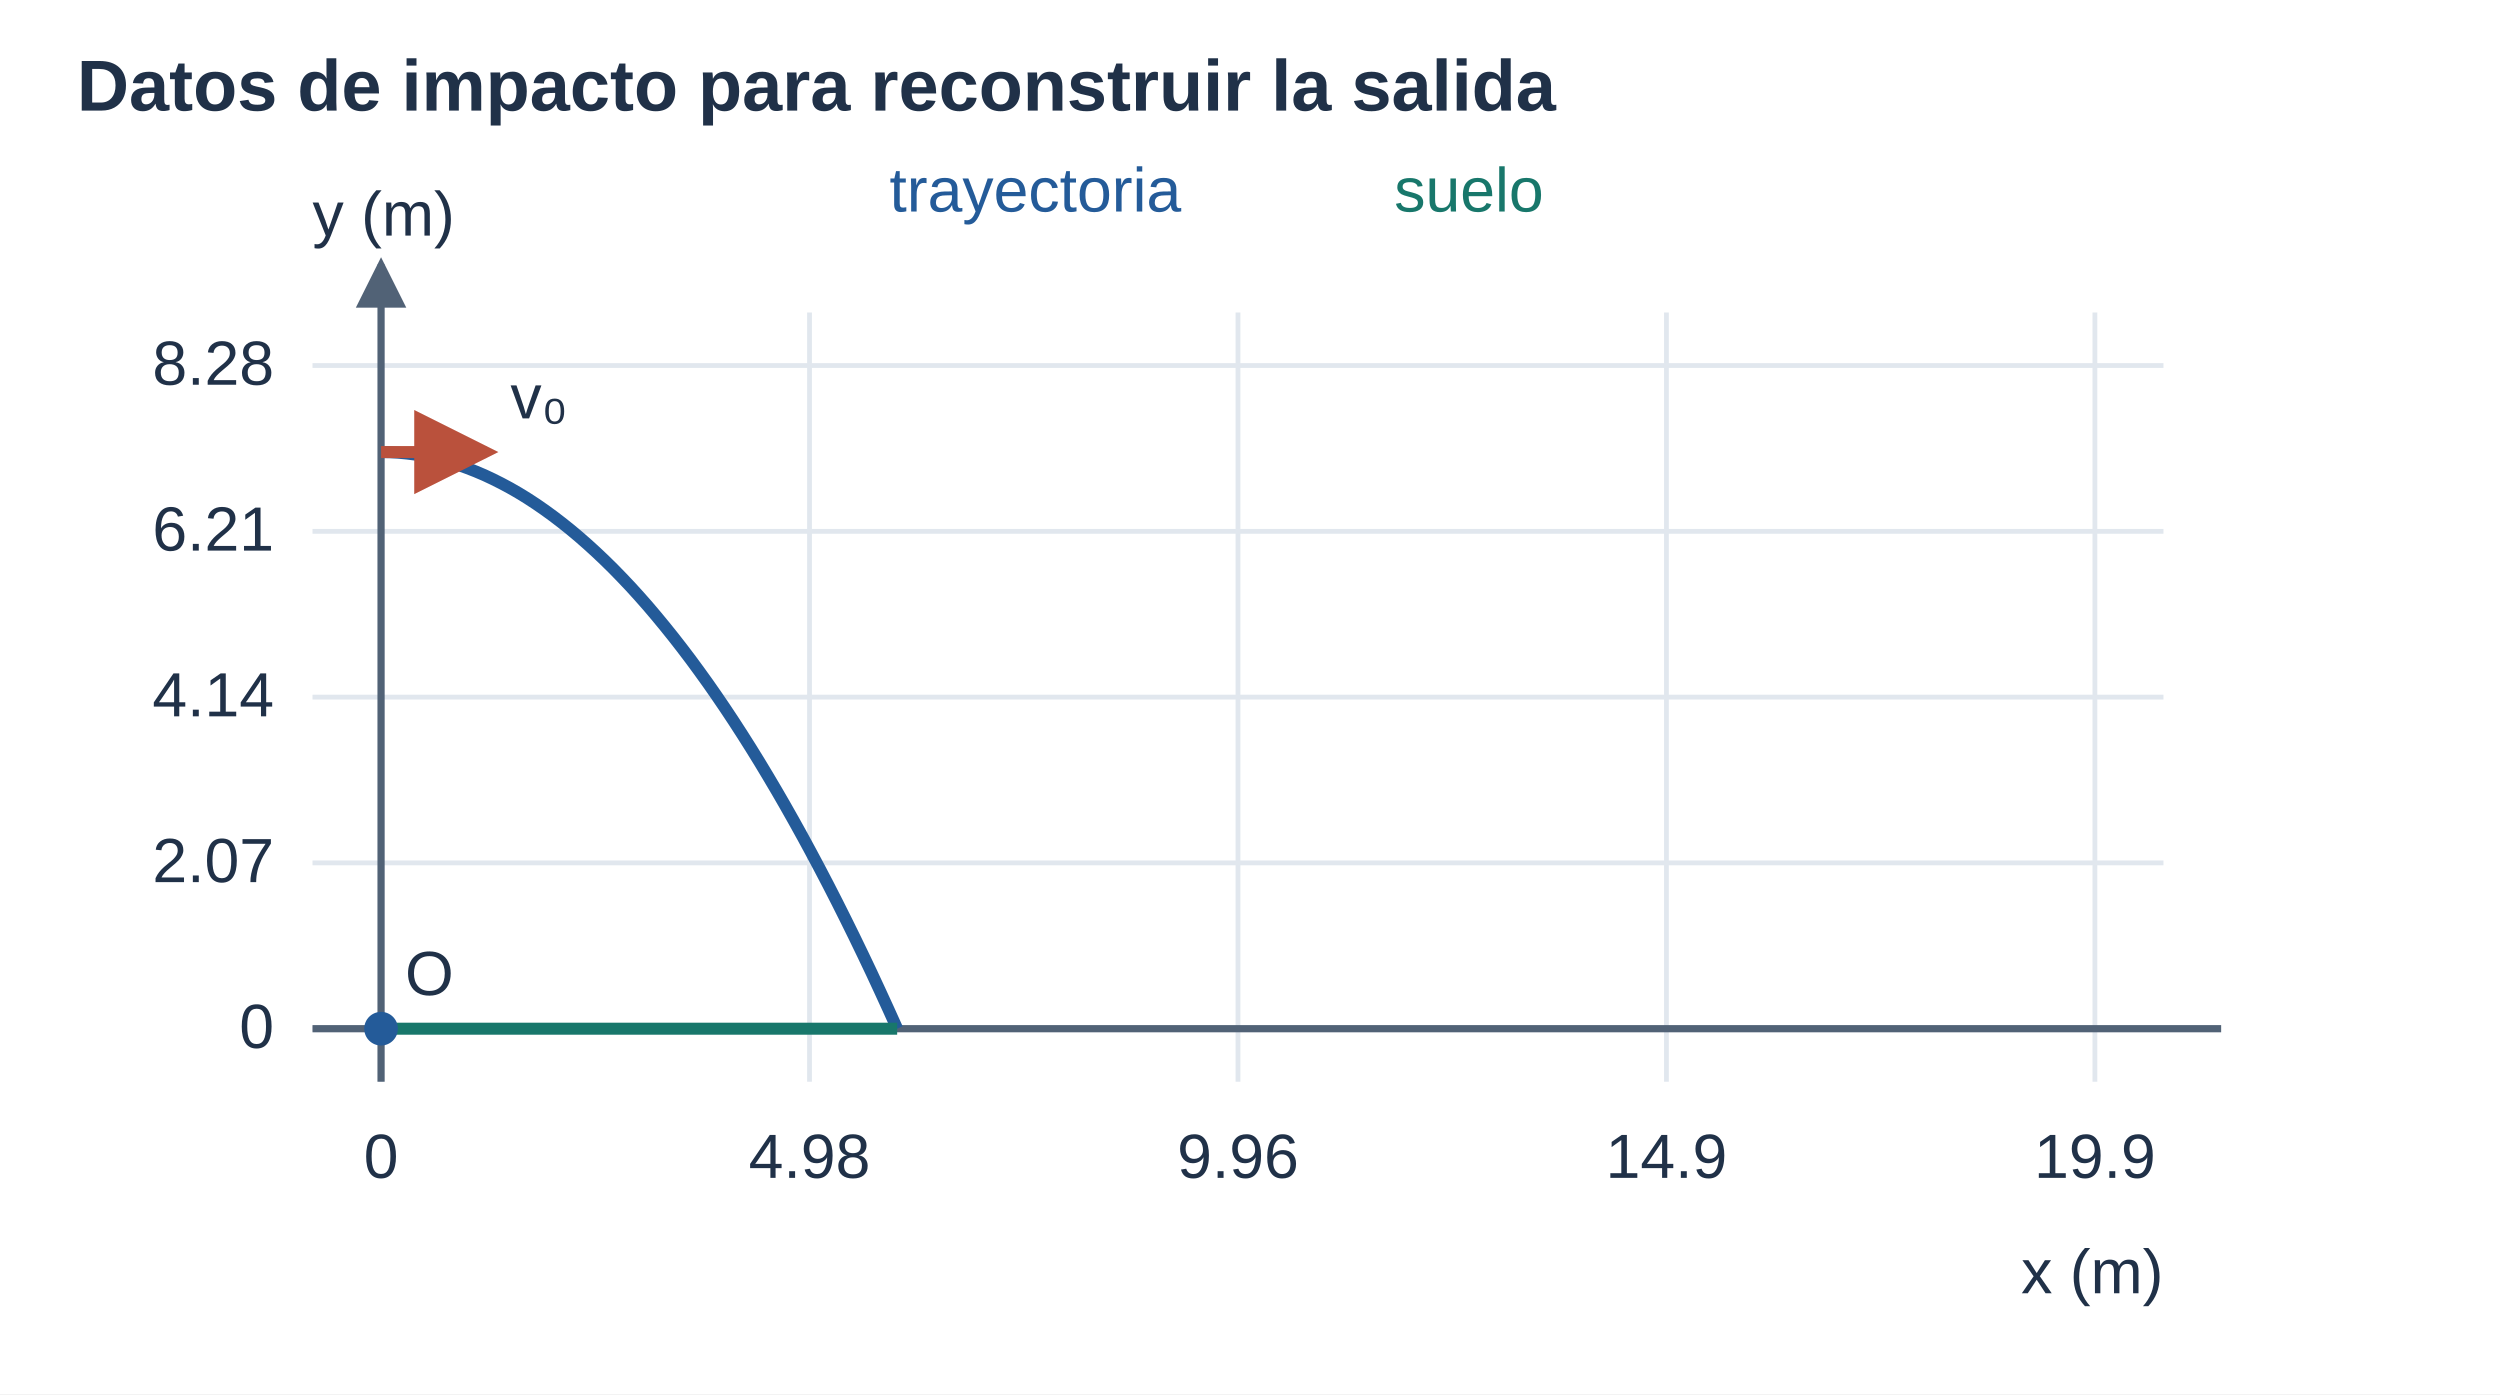
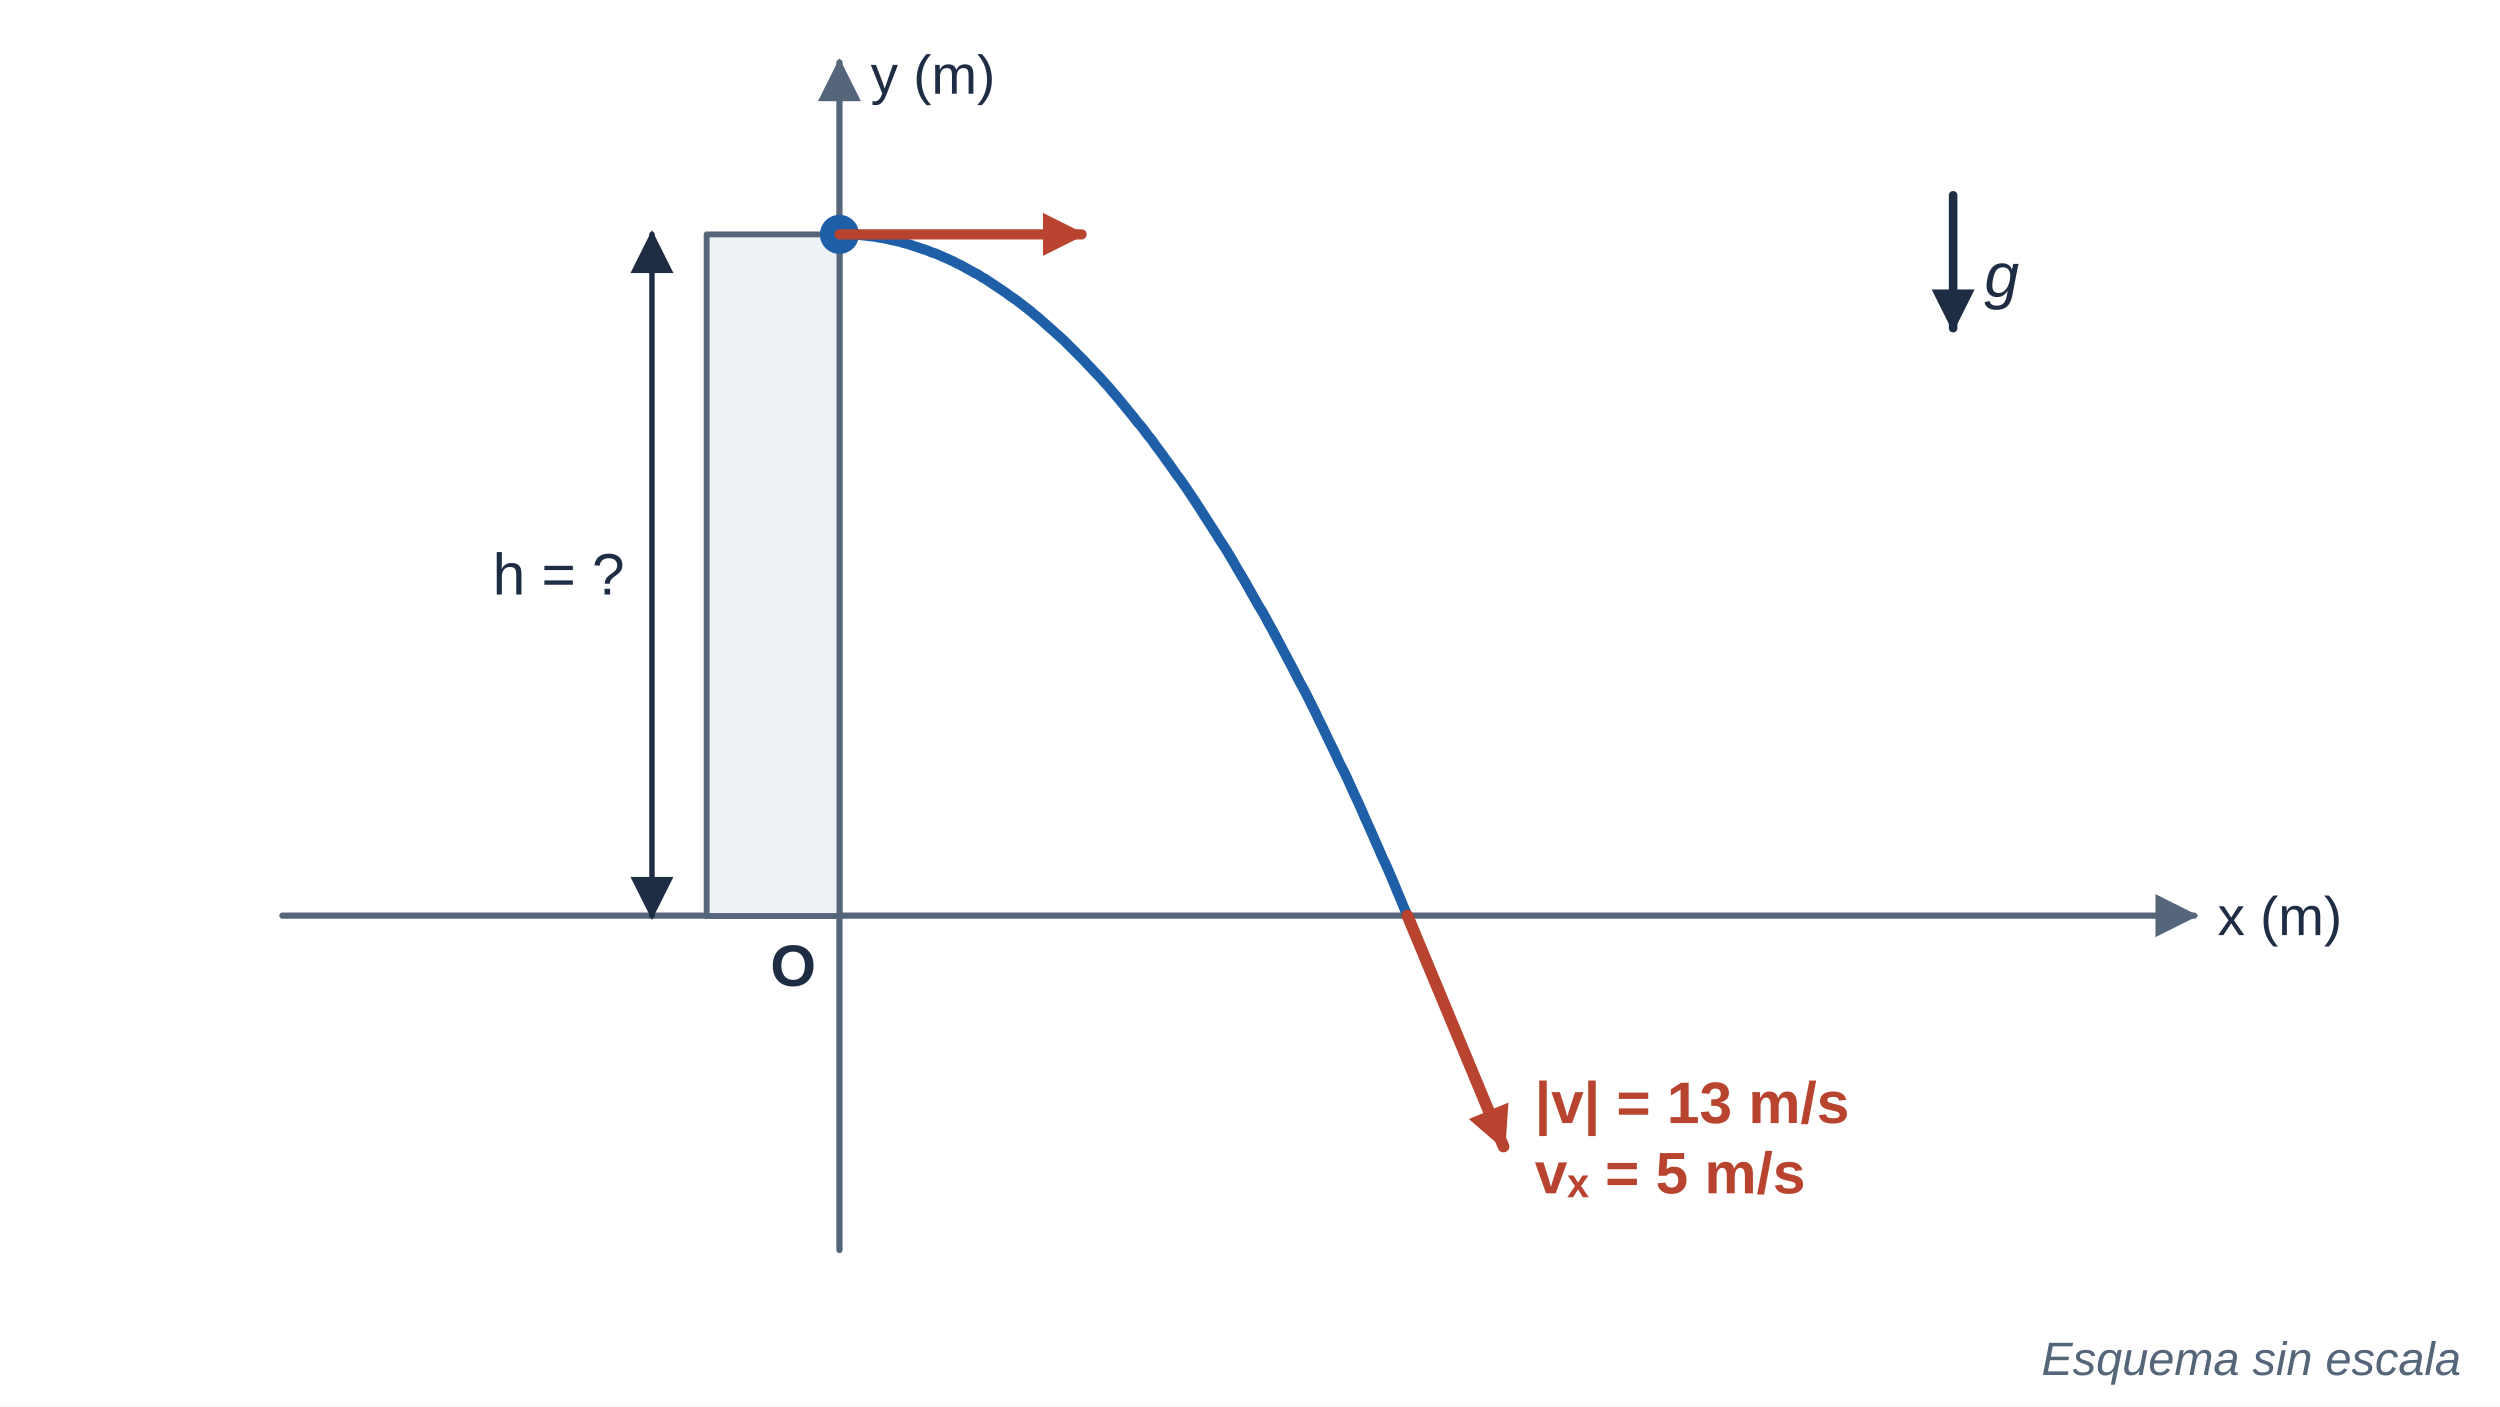
- <svg xmlns="http://www.w3.org/2000/svg" viewBox="0 0 520 290" role="img" aria-labelledby="title desc" style="max-width:100%;height:auto">
+ <svg xmlns="http://www.w3.org/2000/svg" viewBox="0 0 640 360" role="img" aria-labelledby="title desc" style="max-width:100%;height:auto">
  <defs>
-     <marker id="arrow" markerWidth="7" markerHeight="7" refX="6" refY="3.5" orient="auto-start-reverse">
-       <path d="M0 0 L7 3.5 L0 7Z" fill="context-stroke" />
+     <marker id="ah-blue" viewBox="0 0 10 10" refX="9" refY="5" markerWidth="11" markerHeight="11" markerUnits="userSpaceOnUse" orient="auto-start-reverse">
+       <path d="M0 0L10 5L0 10Z" fill="#1f5fa8" />
+     </marker>
+     <marker id="ah-red" viewBox="0 0 10 10" refX="9" refY="5" markerWidth="11" markerHeight="11" markerUnits="userSpaceOnUse" orient="auto-start-reverse">
+       <path d="M0 0L10 5L0 10Z" fill="#b8432f" />
+     </marker>
+     <marker id="ah-green" viewBox="0 0 10 10" refX="9" refY="5" markerWidth="11" markerHeight="11" markerUnits="userSpaceOnUse" orient="auto-start-reverse">
+       <path d="M0 0L10 5L0 10Z" fill="#16756a" />
+     </marker>
+     <marker id="ah-purple" viewBox="0 0 10 10" refX="9" refY="5" markerWidth="11" markerHeight="11" markerUnits="userSpaceOnUse" orient="auto-start-reverse">
+       <path d="M0 0L10 5L0 10Z" fill="#6d4fb0" />
+     </marker>
+     <marker id="ah-muted" viewBox="0 0 10 10" refX="9" refY="5" markerWidth="11" markerHeight="11" markerUnits="userSpaceOnUse" orient="auto-start-reverse">
+       <path d="M0 0L10 5L0 10Z" fill="#55657a" />
+     </marker>
+     <marker id="ah-ink" viewBox="0 0 10 10" refX="9" refY="5" markerWidth="11" markerHeight="11" markerUnits="userSpaceOnUse" orient="auto-start-reverse">
+       <path d="M0 0L10 5L0 10Z" fill="#1f2d44" />
    </marker>
  </defs>
-   <rect width="100%" height="100%" fill="white" />
-   <g font-family="Arial,sans-serif" font-size="13" fill="#203148">
-     <text x="16" y="23" font-size="15" font-weight="bold">Datos de impacto para reconstruir la salida</text>
-     <path d="M79.26 65V225 M65 213.97H450" stroke="#e1e7ee" fill="none" />
-     <text x="79.26" y="245" text-anchor="middle">0</text>
-     <text x="57" y="217.97" text-anchor="end">0</text>
-     <path d="M168.38 65V225 M65 179.48H450" stroke="#e1e7ee" fill="none" />
-     <text x="168.38" y="245" text-anchor="middle">4.98</text>
-     <text x="57" y="183.48" text-anchor="end">2.07</text>
-     <path d="M257.50 65V225 M65 145.00H450" stroke="#e1e7ee" fill="none" />
-     <text x="257.50" y="245" text-anchor="middle">9.96</text>
-     <text x="57" y="149.00" text-anchor="end">4.14</text>
-     <path d="M346.62 65V225 M65 110.52H450" stroke="#e1e7ee" fill="none" />
-     <text x="346.62" y="245" text-anchor="middle">14.9</text>
-     <text x="57" y="114.52" text-anchor="end">6.21</text>
-     <path d="M435.74 65V225 M65 76.03H450" stroke="#e1e7ee" fill="none" />
-     <text x="435.74" y="245" text-anchor="middle">19.9</text>
-     <text x="57" y="80.03" text-anchor="end">8.28</text>
-     <path d="M65 213.97H462 M79.26 225V55" stroke="#516276" stroke-width="1.5" fill="none" marker-end="url(#arrow)" />
-     <text x="450" y="269" text-anchor="end">x (m)</text>
-     <text x="65" y="49">y (m)</text>
-     <polyline points="79.26,94.03 81.05,94.06 82.84,94.16 84.63,94.33 86.42,94.56 88.21,94.86 89.99,95.22 91.78,95.66 93.57,96.16 95.36,96.72 97.15,97.36 98.94,98.06 100.73,98.82 102.52,99.66 104.31,100.56 106.10,101.52 107.89,102.55 109.68,103.65 111.47,104.82 113.25,106.05 115.04,107.35 116.83,108.72 118.62,110.15 120.41,111.65 122.20,113.22 123.99,114.85 125.78,116.55 127.57,118.31 129.36,120.15 131.15,122.04 132.94,124.01 134.73,126.04 136.51,128.14 138.30,130.31 140.09,132.54 141.88,134.84 143.67,137.20 145.46,139.64 147.25,142.13 149.04,144.70 150.83,147.33 152.62,150.03 154.41,152.80 156.20,155.63 157.99,158.53 159.77,161.49 161.56,164.52 163.35,167.62 165.14,170.79 166.93,174.02 168.72,177.32 170.51,180.68 172.30,184.11 174.09,187.61 175.88,191.18 177.67,194.81 179.46,198.51 181.25,202.27 183.03,206.10 184.82,210.00 186.61,213.97" fill="none" stroke="#245b99" stroke-width="2.5" />
-     <text x="185" y="44" fill="#245b99">trayectoria</text>
-     <polyline points="79.26,213.97 186.61,213.97" fill="none" stroke="#18776b" stroke-width="2.5" />
-     <text x="290" y="44" fill="#18776b">suelo</text>
-     <path d="M79.26,94.03 L101.16,94.03" stroke="#ba513c" stroke-width="2.5" marker-end="url(#arrow)" />
-     <text x="106.16" y="87.03">v₀</text>
-     <circle cx="79.26" cy="213.97" r="3.5" fill="#245b99" />
-     <text x="84.26" y="206.97">O</text>
+   <rect width="640" height="360" fill="#ffffff" />
+   <g font-family="Arial, Helvetica, sans-serif" font-size="15" fill="#1f2d44" stroke-linecap="round" stroke-linejoin="round">
+     <text x="208.9" y="252.4" text-anchor="end" font-weight="bold">O</text>
+     <path d="M72.3 234.4L561.7 234.4" fill="none" stroke="#55657a" stroke-width="1.6" marker-end="url(#ah-muted)" />
+     <path d="M214.9 320.0L214.9 16.0" fill="none" stroke="#55657a" stroke-width="1.6" marker-end="url(#ah-muted)" />
+     <text x="567.7" y="239.4" font-size="14">x (m)</text>
+     <text x="222.9" y="24.0" font-size="14">y (m)</text>
+     <rect x="180.9" y="60.0" width="34" height="174.5" fill="#eef2f7" stroke="#55657a" stroke-width="1.5" />
+     <path d="M166.9 234.4L166.9 60.0" fill="none" stroke="#1f2d44" stroke-width="1.4" marker-start="url(#ah-ink)" marker-end="url(#ah-ink)" />
+     <text x="159.9" y="152.2" text-anchor="end" stroke="#ffffff" stroke-width="4" paint-order="stroke">h = ?</text>
+     <polyline points="214.9,60.0 215.8,60.0 216.7,60.0 217.6,60.0 218.6,60.1 219.5,60.1 220.4,60.2 221.3,60.3 222.2,60.4 223.1,60.5 224.0,60.6 224.9,60.8 225.8,60.9 226.7,61.1 227.6,61.3 228.5,61.5 229.5,61.7 230.4,61.9 231.3,62.2 232.2,62.4 233.1,62.7 234.0,63.0 234.9,63.3 235.8,63.6 236.7,63.9 237.6,64.2 238.5,64.6 239.5,64.9 240.4,65.3 241.3,65.7 242.2,66.1 243.1,66.5 244.0,66.9 244.9,67.4 245.8,67.8 246.7,68.3 247.6,68.8 248.5,69.3 249.4,69.8 250.4,70.3 251.3,70.9 252.2,71.4 253.1,72.0 254.0,72.6 254.9,73.2 255.8,73.8 256.7,74.4 257.6,75.0 258.5,75.7 259.4,76.3 260.4,77.0 261.3,77.7 262.2,78.4 263.1,79.1 264.0,79.8 264.9,80.6 265.8,81.3 266.7,82.1 267.6,82.9 268.5,83.7 269.4,84.5 270.3,85.3 271.3,86.2 272.2,87.0 273.1,87.9 274.0,88.8 274.9,89.7 275.8,90.6 276.7,91.5 277.6,92.4 278.5,93.4 279.4,94.3 280.3,95.3 281.3,96.3 282.2,97.3 283.1,98.3 284.0,99.3 284.9,100.4 285.8,101.4 286.7,102.5 287.6,103.6 288.5,104.7 289.4,105.8 290.3,106.9 291.2,108.1 292.2,109.2 293.1,110.4 294.0,111.6 294.9,112.7 295.8,114.0 296.7,115.2 297.6,116.4 298.5,117.7 299.4,118.9 300.3,120.2 301.2,121.5 302.2,122.8 303.1,124.1 304.0,125.4 304.9,126.8 305.8,128.1 306.7,129.5 307.6,130.9 308.5,132.3 309.4,133.7 310.3,135.1 311.2,136.5 312.1,138.0 313.1,139.5 314.0,140.9 314.9,142.4 315.8,143.9 316.7,145.5 317.6,147.0 318.5,148.5 319.4,150.1 320.3,151.7 321.2,153.3 322.1,154.9 323.1,156.5 324.0,158.1 324.9,159.8 325.8,161.4 326.7,163.1 327.6,164.8 328.5,166.5 329.4,168.2 330.3,169.9 331.2,171.6 332.1,173.4 333.0,175.1 334.0,176.9 334.9,178.7 335.8,180.5 336.7,182.3 337.6,184.2 338.5,186.0 339.4,187.9 340.3,189.8 341.2,191.6 342.1,193.5 343.0,195.5 344.0,197.4 344.9,199.3 345.8,201.3 346.7,203.3 347.6,205.2 348.5,207.2 349.4,209.3 350.3,211.3 351.2,213.3 352.1,215.4 353.0,217.4 353.9,219.5 354.9,221.6 355.8,223.7 356.7,225.8 357.6,228.0 358.5,230.1 359.4,232.3 360.3,234.4" fill="none" stroke="#1f5fa8" stroke-width="2.6" />
+     <circle cx="214.9" cy="60.0" r="5" fill="#1f5fa8" />
+     <path d="M214.9 60.0L276.9 60.0" fill="none" stroke="#b8432f" stroke-width="2.6" marker-end="url(#ah-red)" />
+     <path d="M500.0 50.0L500.0 84.0" fill="none" stroke="#1f2d44" stroke-width="2.2" marker-end="url(#ah-ink)" />
+     <text x="508.0" y="76.0" font-size="16" font-style="italic">g</text>
+     <path d="M360.3 234.4L384.9 293.5" fill="none" stroke="#b8432f" stroke-width="3" marker-end="url(#ah-red)" />
+     <text x="392.9" y="287.5" fill="#b8432f" font-weight="bold" stroke="#ffffff" stroke-width="4" paint-order="stroke">|v| = 13 m/s</text>
+     <text x="392.9" y="305.5" fill="#b8432f" font-weight="bold" stroke="#ffffff" stroke-width="4" paint-order="stroke">vₓ = 5 m/s</text>
+     <text x="630.0" y="352.0" text-anchor="end" fill="#55657a" font-size="12" font-style="italic">Esquema sin escala</text>
  </g>
</svg>
